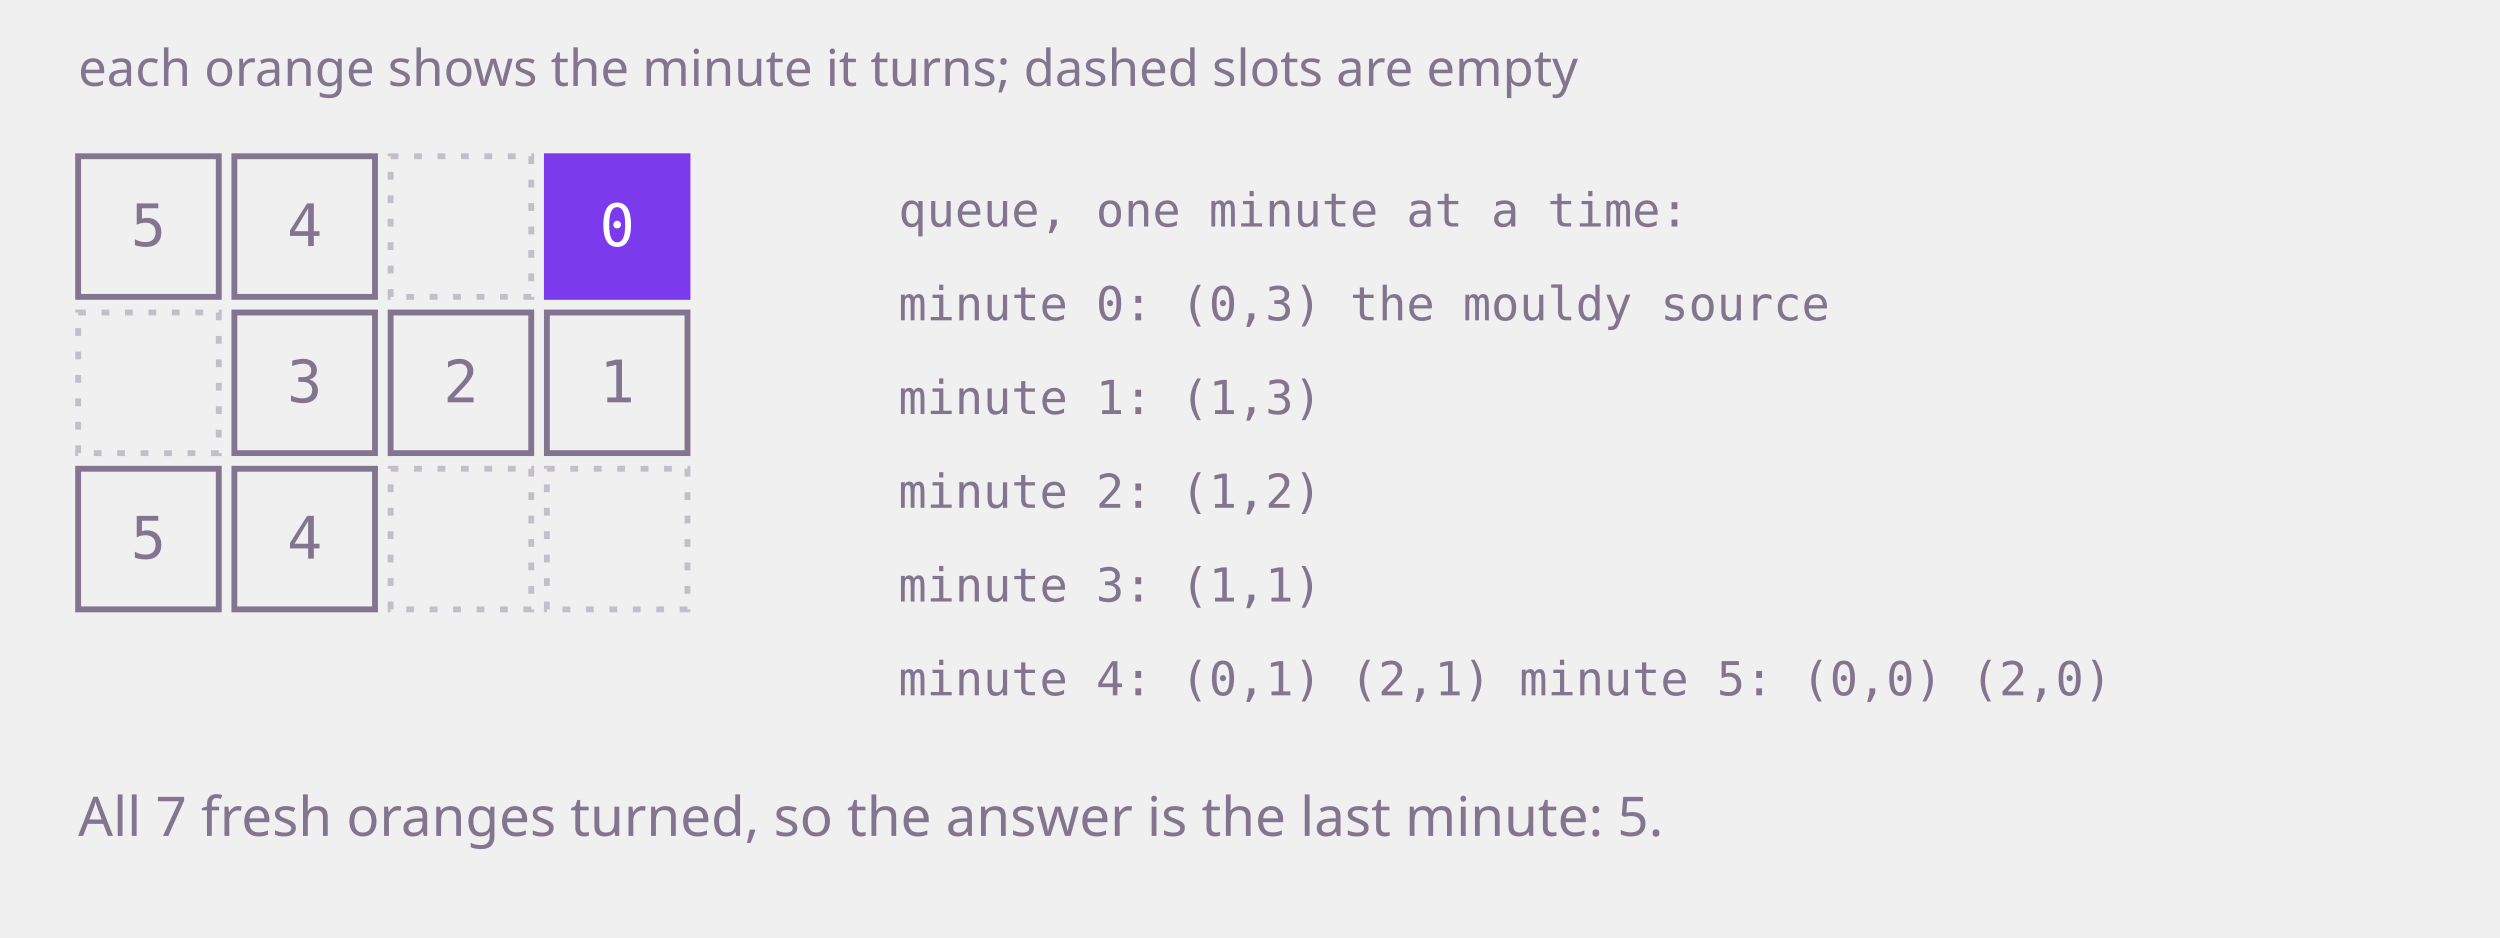
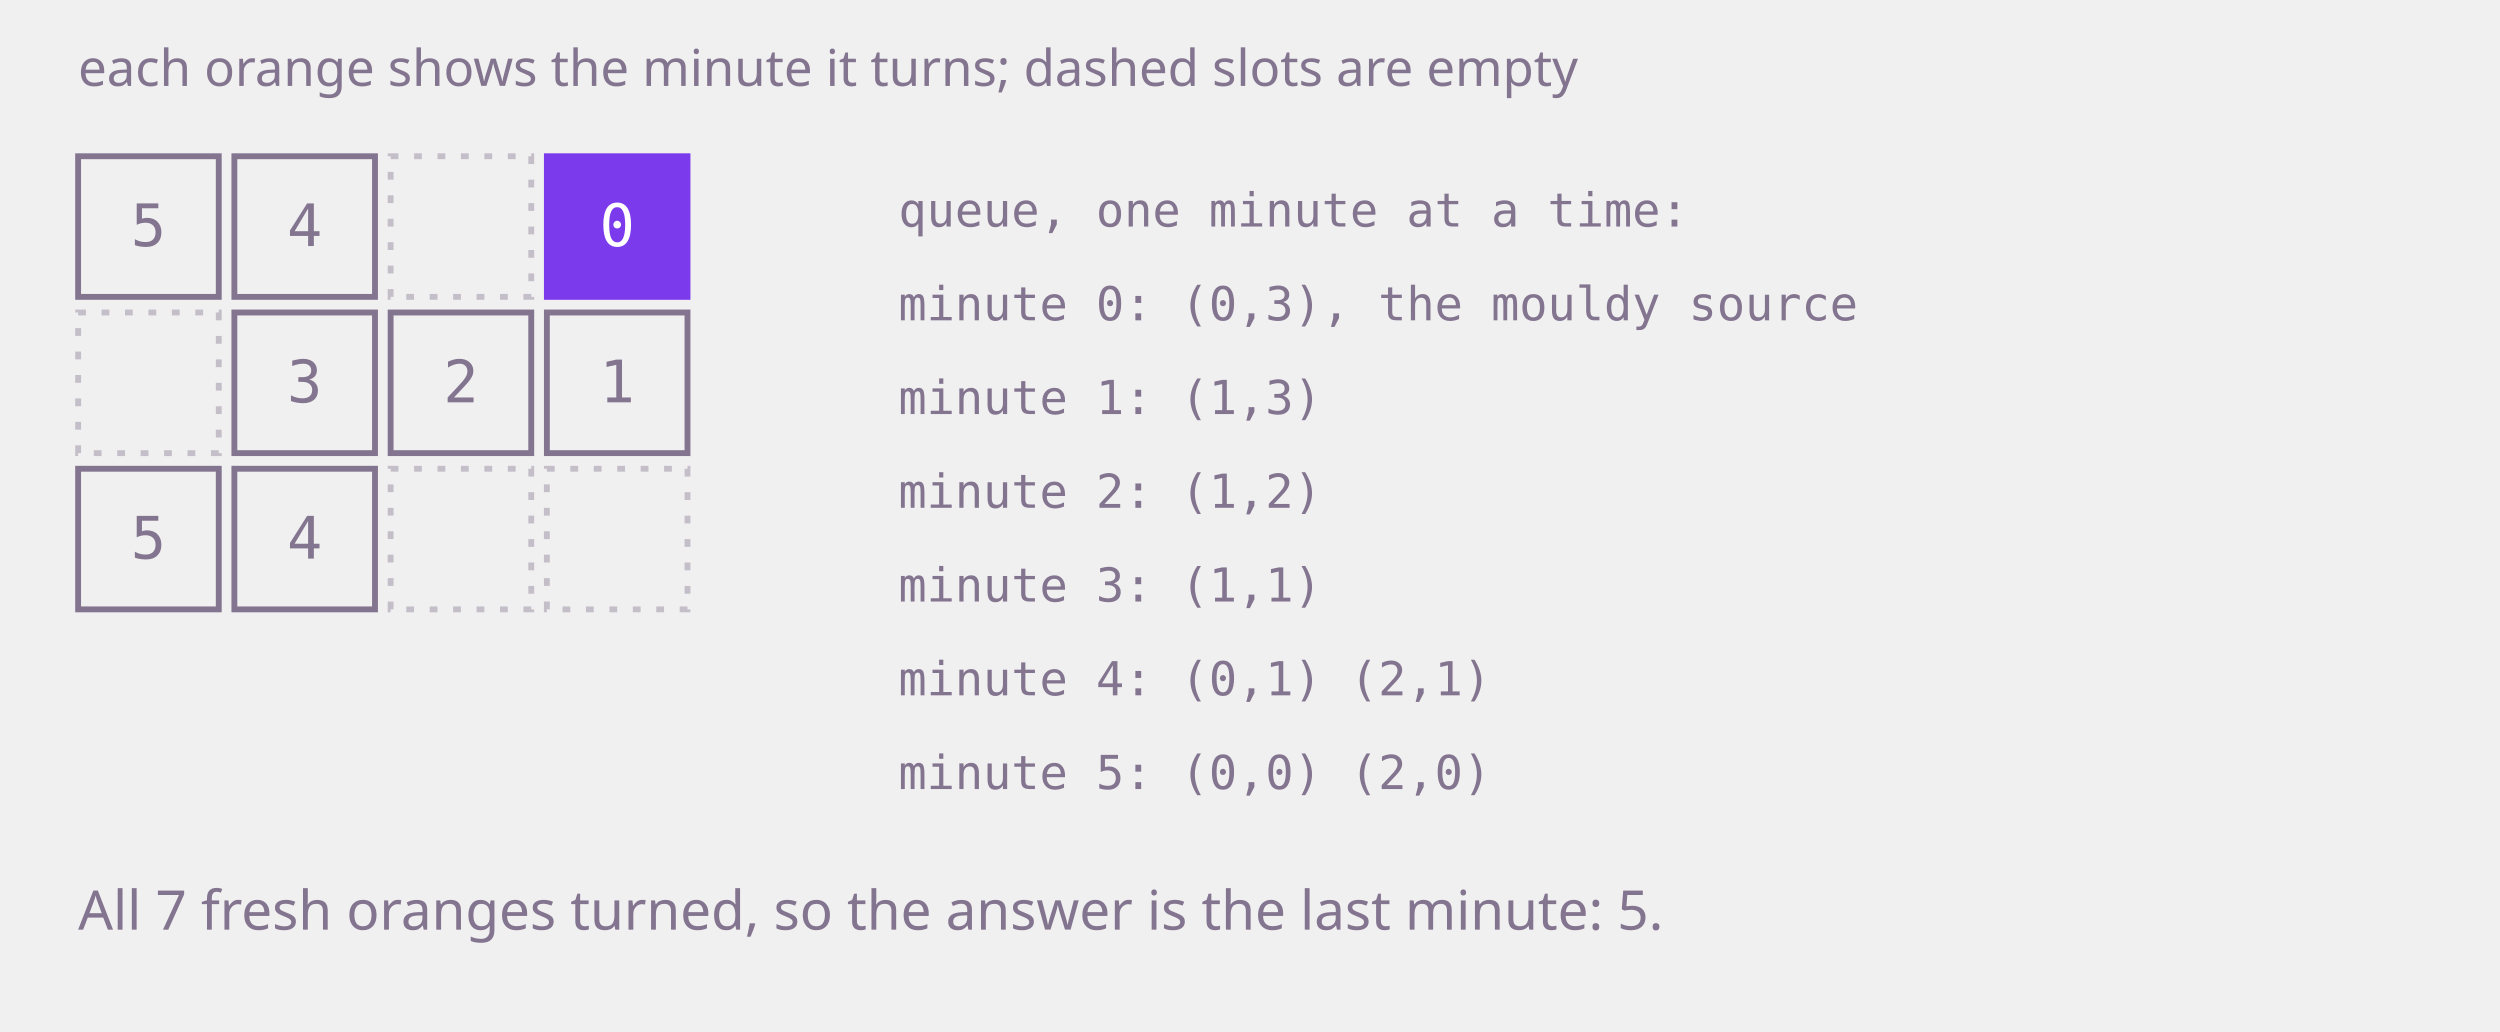
- <svg xmlns="http://www.w3.org/2000/svg" viewBox="0 0 640 240" width="640" height="240" role="img">
+ <svg xmlns="http://www.w3.org/2000/svg" viewBox="0 0 640 264" width="640" height="264" role="img">
  <g font-family="Hanken Grotesk, Segoe UI, sans-serif" font-size="13" fill="#83748f">
    <text x="20" y="22">each orange shows the minute it turns; dashed slots are empty</text>
  </g>
  <g fill="none" stroke="#83748f" stroke-width="1.5">
    <rect x="20" y="40" width="36" height="36" />
    <rect x="60" y="40" width="36" height="36" />
    <rect x="100" y="40" width="36" height="36" stroke-dasharray="2 4" opacity="0.4" />
    <rect x="20" y="80" width="36" height="36" stroke-dasharray="2 4" opacity="0.4" />
    <rect x="60" y="80" width="36" height="36" />
    <rect x="100" y="80" width="36" height="36" />
    <rect x="140" y="80" width="36" height="36" />
    <rect x="20" y="120" width="36" height="36" />
    <rect x="60" y="120" width="36" height="36" />
    <rect x="100" y="120" width="36" height="36" stroke-dasharray="2 4" opacity="0.4" />
    <rect x="140" y="120" width="36" height="36" stroke-dasharray="2 4" opacity="0.4" />
  </g>
  <g fill="#7c3aed" stroke="#7c3aed" stroke-width="1.5">
    <rect x="140" y="40" width="36" height="36" />
  </g>
  <g font-family="JetBrains Mono, Consolas, monospace" font-size="15" fill="#83748f" text-anchor="middle">
    <text x="158" y="63" fill="#ffffff">0</text>
    <text x="38" y="63">5</text>
    <text x="78" y="63">4</text>
    <text x="78" y="103">3</text>
    <text x="118" y="103">2</text>
    <text x="158" y="103">1</text>
    <text x="38" y="143">5</text>
    <text x="78" y="143">4</text>
  </g>
  <g font-family="JetBrains Mono, Consolas, monospace" font-size="12" fill="#83748f">
    <text x="230" y="58">queue, one minute at a time:</text>
-     <text x="230" y="82">minute 0: (0,3)  the mouldy source</text>
+     <text x="230" y="82">minute 0: (0,3), the mouldy source</text>
    <text x="230" y="106">minute 1: (1,3)</text>
    <text x="230" y="130">minute 2: (1,2)</text>
    <text x="230" y="154">minute 3: (1,1)</text>
-     <text x="230" y="178">minute 4: (0,1) (2,1)   minute 5: (0,0) (2,0)</text>
+     <text x="230" y="178">minute 4: (0,1) (2,1)</text>
+     <text x="230" y="202">minute 5: (0,0) (2,0)</text>
  </g>
  <g font-family="Hanken Grotesk, Segoe UI, sans-serif" font-size="14" fill="#83748f">
-     <text x="20" y="214">All 7 fresh oranges turned, so the answer is the last minute: 5.</text>
+     <text x="20" y="238">All 7 fresh oranges turned, so the answer is the last minute: 5.</text>
  </g>
</svg>
